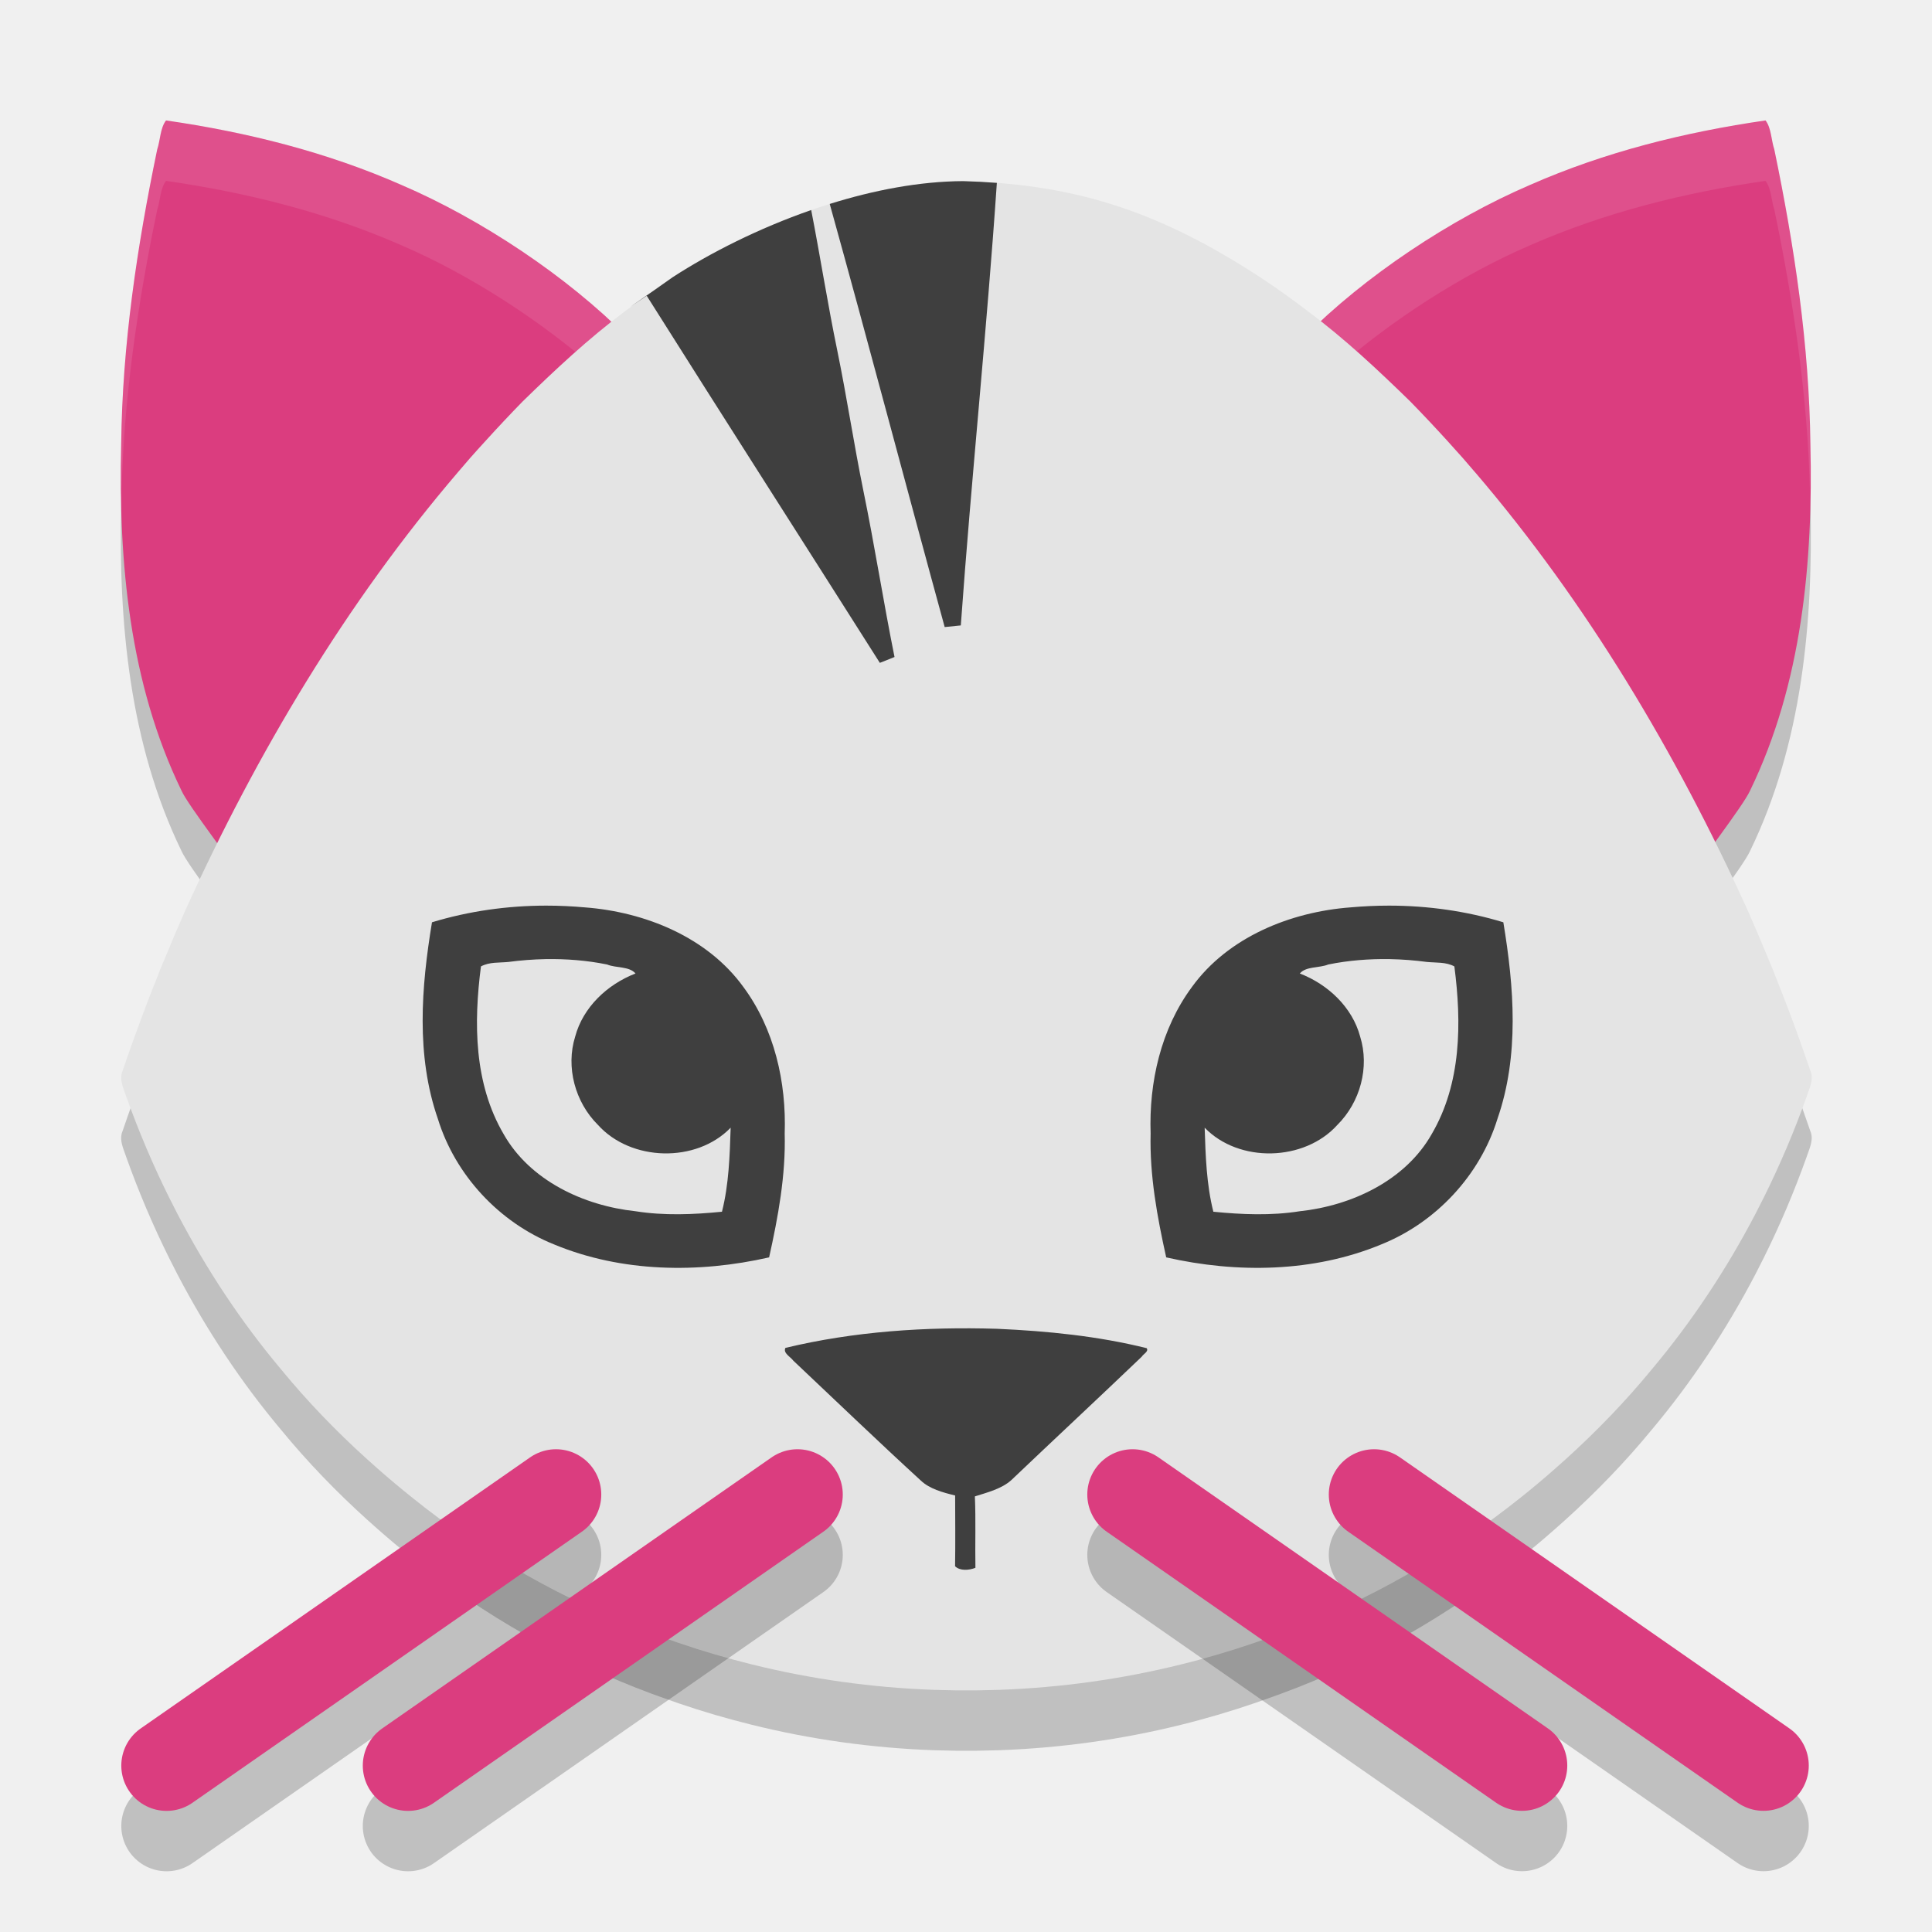
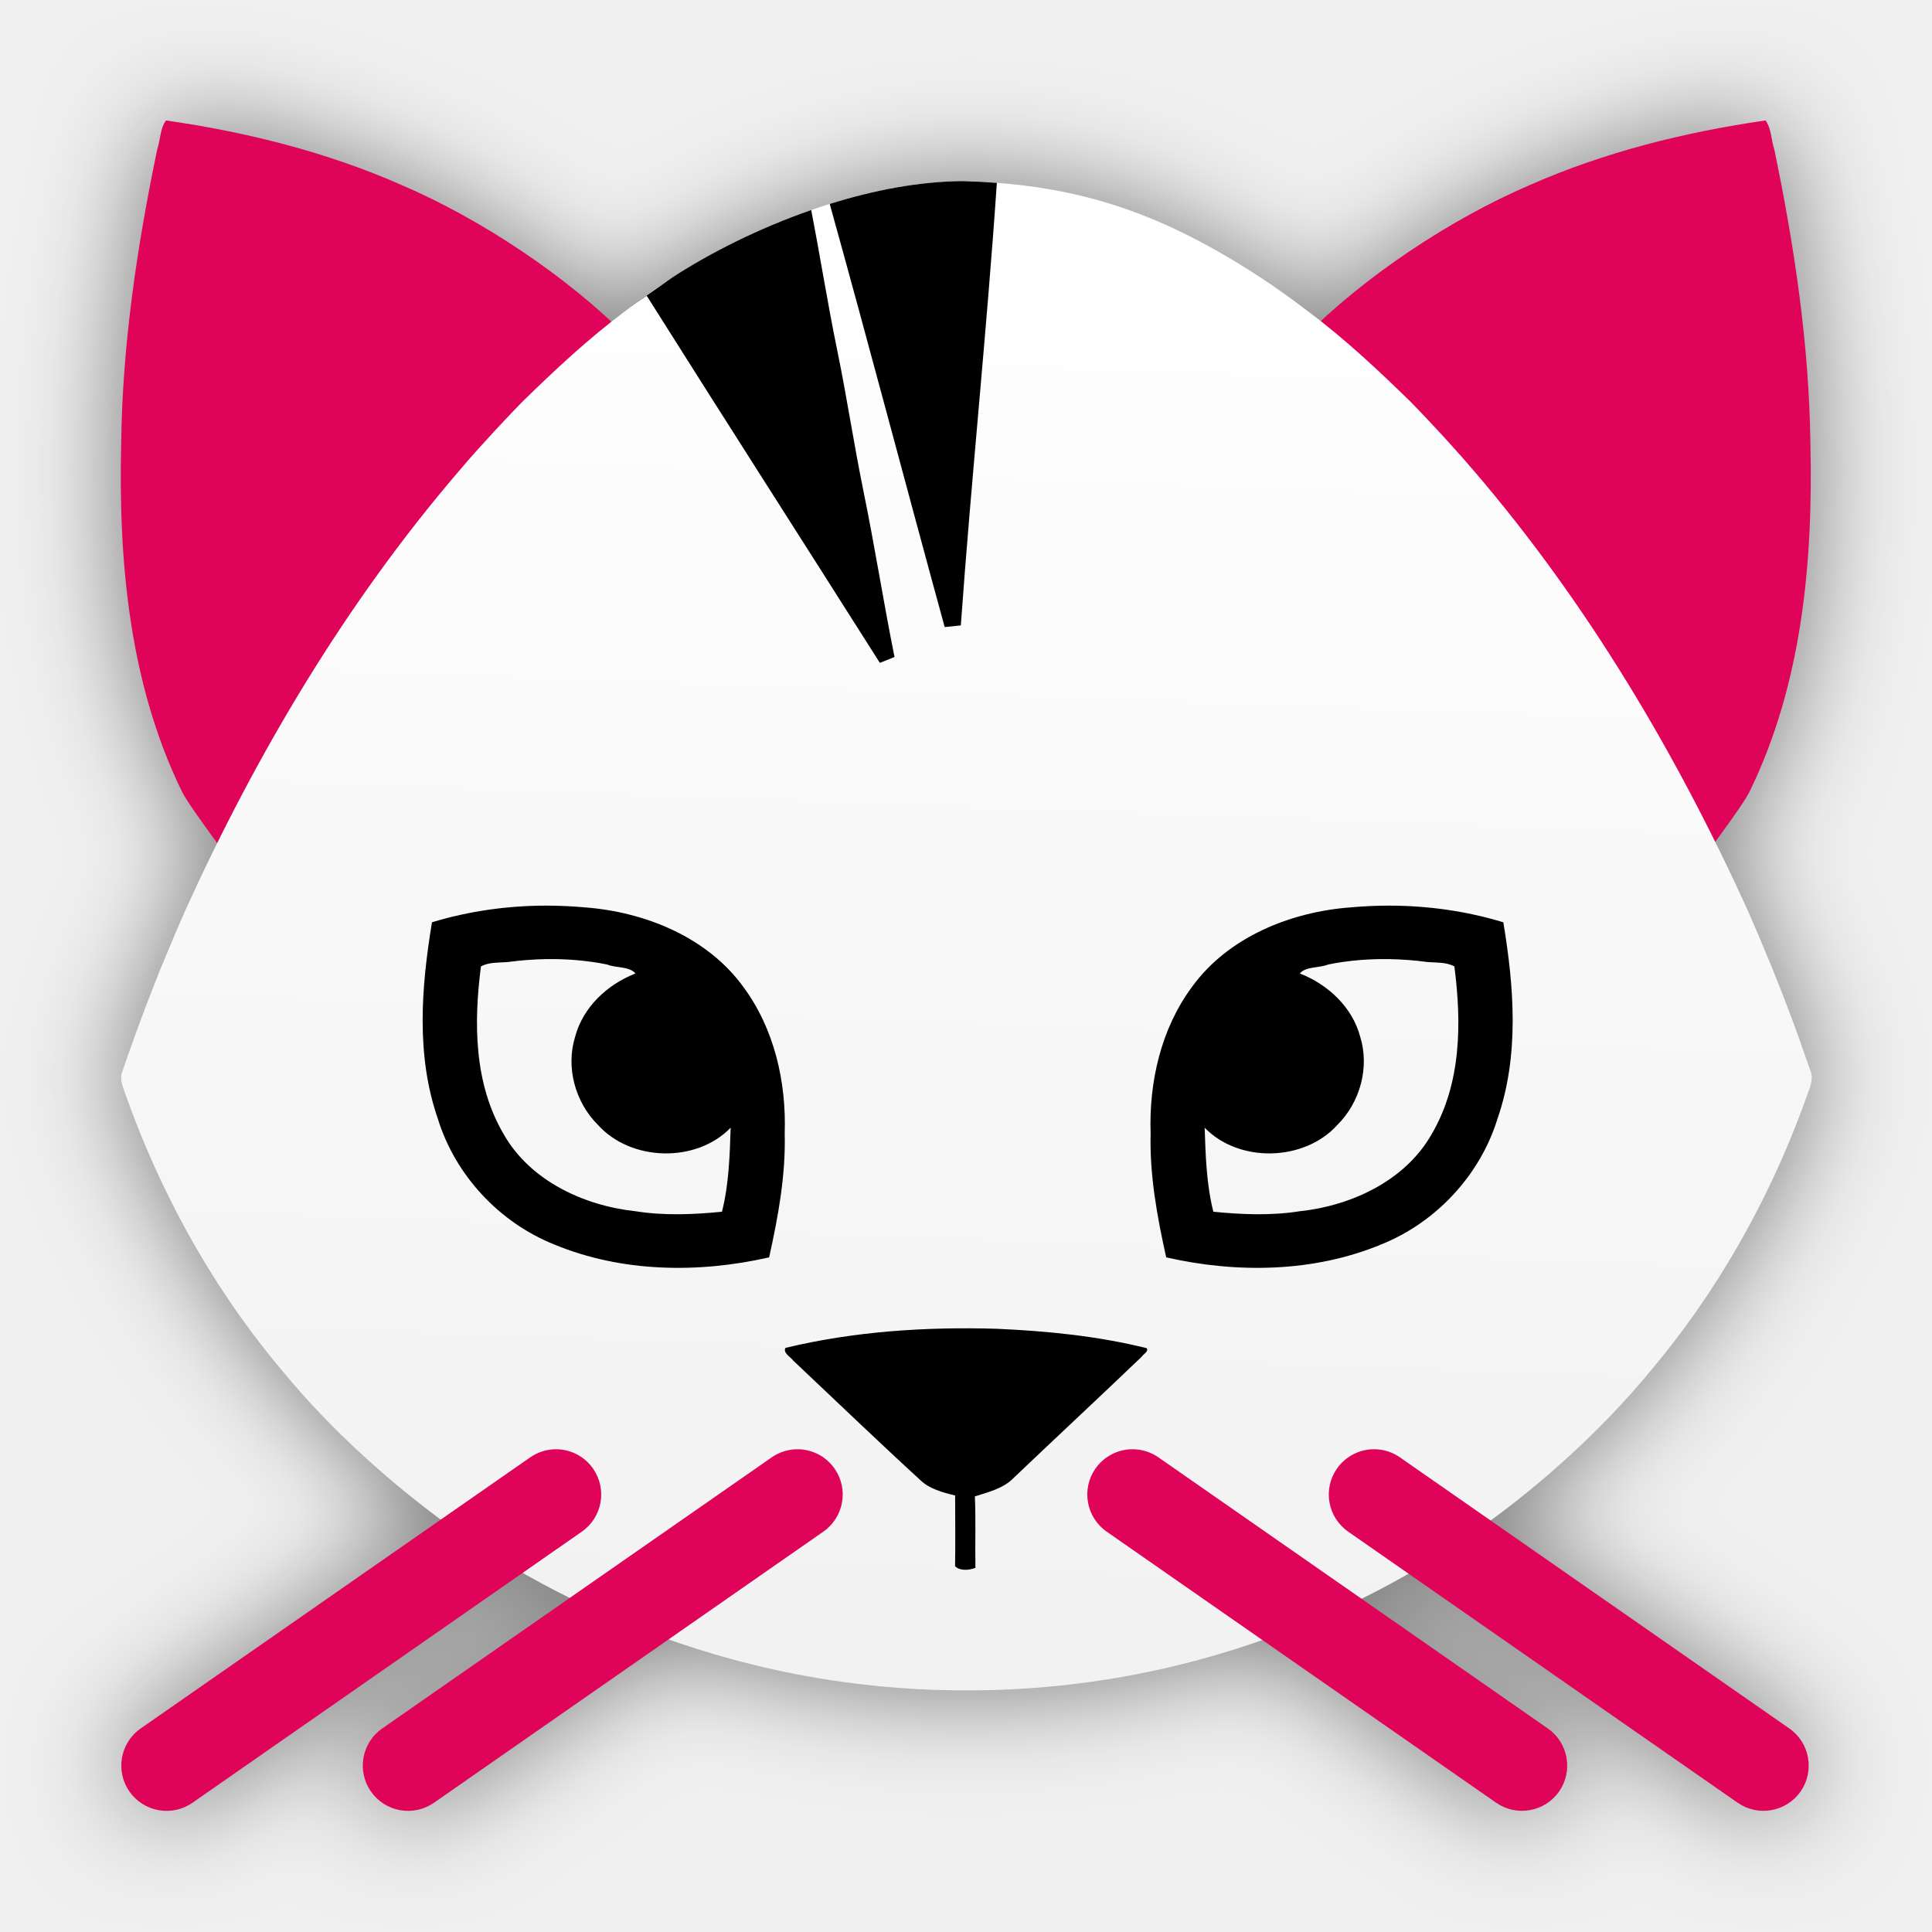
- <svg xmlns="http://www.w3.org/2000/svg" width="32" height="32" version="1.1">
-   <path style="opacity:0.2" d="m 29.388,3.475 c -0.052,-0.155 -0.048,-0.351 -0.145,-0.48 -1.339,0.193 -2.664,0.523 -3.903,1.069 -1.313,0.564 -2.739,1.51 -3.742,2.523 1.635,1.702 2.901,3.778 4.383,5.392 0.691,1 1.386,2.552 1.976,3.613 0.131,-0.237 0.921,-1.249 1.03,-1.498 0.863,-1.778 1.046,-3.791 1,-5.738 C 29.966,6.714 29.722,5.082 29.388,3.475 Z" />
-   <path style="opacity:0.2" d="M 2.604,3.475 C 2.656,3.32 2.652,3.124 2.75,2.995 4.089,3.188 5.414,3.519 6.653,4.065 7.966,4.628 9.392,5.575 10.395,6.588 8.761,8.29 7.495,10.366 6.012,11.98 5.322,12.98 4.626,14.532 4.036,15.593 3.905,15.356 3.115,14.343 3.006,14.095 2.143,12.317 1.961,10.304 2.007,8.356 2.026,6.714 2.27,5.082 2.604,3.475 Z" />
-   <path style="opacity:0.2" d="M 11.141,5.593 C 10.871,5.771 10.608,5.96 10.351,6.156 9.747,6.607 9.194,7.125 8.655,7.651 8.451,7.86 8.25,8.074 8.054,8.29 7.964,8.388 7.874,8.487 7.786,8.587 7.719,8.665 7.652,8.743 7.585,8.821 c -4.27e-4,4.909e-4 -8.4e-4,9.721e-4 -0.001,0.001 -0.001,0.002 -0.003,0.003 -0.004,0.005 -1.853,2.167 -3.324,4.645 -4.502,7.229 -0.123,0.278 -0.241,0.557 -0.357,0.838 -0.025,0.061 -0.051,0.121 -0.076,0.182 -0.009,0.024 -0.018,0.047 -0.027,0.071 -0.131,0.326 -0.256,0.653 -0.375,0.983 -0.014,0.039 -0.028,0.078 -0.042,0.116 -0.058,0.161 -0.114,0.321 -0.169,0.483 -0.021,0.046 -0.027,0.093 -0.025,0.14 -1.701e-4,6.6e-4 -3.308e-4,0.001 -5.008e-4,0.002 3.162e-4,9.73e-4 6.852e-4,0.002 10e-4,0.003 0.007,0.1 0.054,0.2 0.085,0.295 0.203,0.568 0.439,1.125 0.708,1.666 6.688e-4,0.001 0.001,0.003 0.002,0.004 0.043,0.086 0.087,0.172 0.131,0.258 0.004,0.007 0.007,0.014 0.011,0.021 0.477,0.911 1.047,1.774 1.71,2.563 0.436,0.532 0.915,1.027 1.425,1.488 0.046,0.042 0.092,0.082 0.138,0.123 0.016,0.014 0.031,0.028 0.046,0.041 0.184,0.162 0.372,0.32 0.564,0.473 1.177,0.95 2.557,1.726 3.971,2.249 0.048,0.018 0.096,0.035 0.144,0.052 0.396,0.145 0.798,0.273 1.205,0.382 0.1,0.027 0.2,0.053 0.301,0.078 0.985,0.245 1.996,0.385 3.011,0.422 0.004,1.7e-4 0.008,4.28e-4 0.012,5.8e-4 0.089,0.003 0.177,0.005 0.266,0.006 0.03,5.54e-4 0.06,0.002 0.09,0.002 0.06,6.89e-4 0.12,4.44e-4 0.18,4.23e-4 0.06,2.8e-5 0.12,2.96e-4 0.18,-4.23e-4 0.03,-3.82e-4 0.06,-0.001 0.09,-0.002 0.089,-0.002 0.177,-0.004 0.265,-0.006 0.004,-1.69e-4 0.009,-4.23e-4 0.013,-5.8e-4 1.015,-0.037 2.025,-0.177 3.01,-0.422 0.099,-0.024 0.198,-0.05 0.297,-0.077 0.001,-3.81e-4 0.003,-6.95e-4 0.004,-0.001 0.407,-0.11 0.81,-0.238 1.206,-0.383 0.047,-0.017 0.094,-0.034 0.141,-0.051 6.8e-4,-2.55e-4 0.001,-5.76e-4 0.002,-8.33e-4 1.43,-0.524 2.797,-1.311 3.972,-2.251 0.192,-0.153 0.38,-0.311 0.564,-0.473 0.061,-0.054 0.122,-0.108 0.183,-0.163 0.51,-0.462 0.989,-0.957 1.425,-1.488 0.662,-0.789 1.232,-1.651 1.709,-2.561 0.005,-0.009 0.009,-0.018 0.014,-0.027 0.044,-0.084 0.087,-0.169 0.129,-0.254 6.96e-4,-0.001 0.001,-0.003 0.002,-0.004 0.269,-0.541 0.505,-1.098 0.708,-1.666 0.031,-0.095 0.078,-0.195 0.085,-0.295 3.01e-4,-9.73e-4 6.85e-4,-0.002 9.81e-4,-0.003 -1.71e-4,-6.6e-4 -3.42e-4,-0.001 -5e-4,-0.002 0.003,-0.046 -0.004,-0.093 -0.025,-0.14 -0.055,-0.161 -0.111,-0.321 -0.168,-0.481 -0.014,-0.04 -0.029,-0.08 -0.043,-0.12 -0.12,-0.33 -0.245,-0.658 -0.376,-0.983 -0.009,-0.023 -0.017,-0.046 -0.026,-0.068 -0.025,-0.059 -0.049,-0.119 -0.074,-0.178 -0.116,-0.282 -0.235,-0.563 -0.359,-0.843 -1.177,-2.584 -2.648,-5.062 -4.502,-7.229 -9.11e-4,-0.001 -0.002,-0.002 -0.003,-0.003 -6.11e-4,-6.944e-4 -0.001,-0.001 -0.002,-0.002 -2.56e-4,-2.959e-4 -4.95e-4,-6.091e-4 -7.69e-4,-9.028e-4 C 24.363,8.743 24.297,8.665 24.229,8.587 24.145,8.492 24.06,8.397 23.974,8.303 23.773,8.082 23.569,7.865 23.36,7.651 22.822,7.126 22.269,6.607 21.665,6.157 21.408,5.96 21.145,5.771 20.874,5.593 19.216,4.512 17.831,4.05 15.951,4 14.243,4.01 12.345,4.811 11.141,5.593 Z" />
-   <path style="fill:#db3d7f" d="m 29.388,2.475 c -0.052,-0.155 -0.048,-0.351 -0.145,-0.48 -1.339,0.193 -2.664,0.523 -3.903,1.069 -1.313,0.564 -2.739,1.51 -3.742,2.523 1.635,1.702 2.901,3.778 4.383,5.392 0.691,1 1.386,2.552 1.976,3.613 0.131,-0.237 0.921,-1.249 1.03,-1.498 C 29.849,11.317 30.031,9.304 29.986,7.356 29.966,5.714 29.722,4.082 29.388,2.475 Z" />
-   <path style="opacity:0.1;fill:#ffffff" d="M 29.242 1.996 C 27.903 2.189 26.579 2.519 25.34 3.064 C 24.027 3.628 22.601 4.575 21.598 5.588 C 21.769 5.766 21.922 5.961 22.086 6.146 C 23.037 5.307 24.222 4.545 25.34 4.064 C 26.579 3.519 27.903 3.189 29.242 2.996 C 29.34 3.125 29.337 3.319 29.389 3.475 C 29.71 5.019 29.943 6.587 29.979 8.164 C 29.982 7.895 29.993 7.625 29.986 7.357 C 29.967 5.715 29.723 4.082 29.389 2.475 C 29.337 2.319 29.34 2.125 29.242 1.996 z" />
-   <path style="fill:#db3d7f" d="M 2.604,2.475 C 2.656,2.32 2.652,2.124 2.75,1.995 4.089,2.188 5.414,2.519 6.653,3.065 7.966,3.629 9.392,4.575 10.395,5.588 8.761,7.29 7.495,9.366 6.012,10.98 5.322,11.98 4.626,13.532 4.036,14.593 3.905,14.356 3.115,13.343 3.006,13.095 2.143,11.317 1.961,9.304 2.007,7.356 2.026,5.714 2.27,4.082 2.604,2.475 Z" />
-   <path style="opacity:0.1;fill:#ffffff" d="M 2.75 1.996 C 2.652 2.125 2.656 2.319 2.604 2.475 C 2.27 4.082 2.026 5.715 2.006 7.357 C 2 7.625 2.01 7.895 2.014 8.164 C 2.049 6.587 2.283 5.019 2.604 3.475 C 2.656 3.319 2.652 3.125 2.75 2.996 C 4.089 3.189 5.413 3.519 6.652 4.064 C 7.77 4.545 8.955 5.307 9.906 6.146 C 10.07 5.961 10.223 5.766 10.395 5.588 C 9.391 4.575 7.965 3.628 6.652 3.064 C 5.413 2.519 4.089 2.189 2.75 1.996 z" />
-   <path style="fill:#e4e4e4" d="M 11.141,4.593 C 10.871,4.771 10.608,4.96 10.351,5.156 9.747,5.607 9.194,6.125 8.655,6.651 8.451,6.86 8.25,7.074 8.054,7.29 7.964,7.388 7.874,7.487 7.786,7.587 7.719,7.665 7.652,7.743 7.585,7.821 c -4.27e-4,4.909e-4 -8.4e-4,9.721e-4 -0.001,0.001 -0.001,0.002 -0.003,0.003 -0.004,0.005 C 5.727,9.994 4.256,12.472 3.079,15.056 2.956,15.334 2.837,15.613 2.722,15.894 c -0.025,0.061 -0.051,0.121 -0.076,0.182 -0.009,0.024 -0.018,0.047 -0.027,0.071 -0.131,0.326 -0.256,0.653 -0.375,0.983 -0.014,0.039 -0.028,0.078 -0.042,0.116 -0.058,0.161 -0.114,0.321 -0.169,0.483 -0.021,0.046 -0.027,0.093 -0.025,0.14 -1.701e-4,6.6e-4 -3.308e-4,0.001 -5.008e-4,0.002 3.162e-4,9.73e-4 6.852e-4,0.002 10e-4,0.003 0.007,0.1 0.054,0.2 0.085,0.295 0.203,0.568 0.439,1.125 0.708,1.666 6.688e-4,0.001 0.001,0.003 0.002,0.004 0.043,0.086 0.087,0.172 0.131,0.258 0.004,0.007 0.007,0.014 0.011,0.021 0.477,0.911 1.047,1.774 1.71,2.563 0.436,0.532 0.915,1.027 1.425,1.488 0.046,0.042 0.092,0.082 0.138,0.123 0.016,0.014 0.031,0.028 0.046,0.041 0.184,0.162 0.372,0.32 0.564,0.473 1.177,0.95 2.557,1.726 3.971,2.249 0.048,0.018 0.096,0.035 0.144,0.052 0.396,0.145 0.798,0.273 1.205,0.382 0.1,0.027 0.2,0.053 0.301,0.078 0.985,0.245 1.996,0.385 3.011,0.422 0.004,1.7e-4 0.008,4.28e-4 0.012,5.8e-4 0.089,0.003 0.177,0.005 0.266,0.006 0.03,5.54e-4 0.06,0.002 0.09,0.002 0.06,6.89e-4 0.12,4.44e-4 0.18,4.23e-4 0.06,2.8e-5 0.12,2.96e-4 0.18,-4.23e-4 0.03,-3.82e-4 0.06,-0.001 0.09,-0.002 0.089,-0.002 0.177,-0.004 0.265,-0.006 0.004,-1.69e-4 0.009,-4.23e-4 0.013,-5.8e-4 1.015,-0.037 2.025,-0.177 3.01,-0.422 0.099,-0.024 0.198,-0.05 0.297,-0.077 0.001,-3.81e-4 0.003,-6.95e-4 0.004,-0.001 0.407,-0.11 0.81,-0.238 1.206,-0.383 0.047,-0.017 0.094,-0.034 0.141,-0.051 6.8e-4,-2.55e-4 0.001,-5.76e-4 0.002,-8.33e-4 1.43,-0.524 2.797,-1.311 3.972,-2.251 0.192,-0.153 0.38,-0.311 0.564,-0.473 0.061,-0.054 0.122,-0.108 0.183,-0.163 0.51,-0.462 0.989,-0.957 1.425,-1.488 0.662,-0.789 1.232,-1.651 1.709,-2.561 0.005,-0.009 0.009,-0.018 0.014,-0.027 0.044,-0.084 0.087,-0.169 0.129,-0.254 6.96e-4,-0.001 0.001,-0.003 0.002,-0.004 0.269,-0.541 0.505,-1.098 0.708,-1.666 0.031,-0.095 0.078,-0.195 0.085,-0.295 3.01e-4,-9.73e-4 6.85e-4,-0.002 9.81e-4,-0.003 -1.71e-4,-6.6e-4 -3.42e-4,-0.001 -5e-4,-0.002 0.003,-0.046 -0.004,-0.093 -0.025,-0.14 -0.055,-0.161 -0.111,-0.321 -0.168,-0.481 -0.014,-0.04 -0.029,-0.08 -0.043,-0.12 -0.12,-0.33 -0.245,-0.658 -0.376,-0.983 -0.009,-0.023 -0.017,-0.046 -0.026,-0.068 -0.025,-0.059 -0.049,-0.119 -0.074,-0.178 -0.116,-0.282 -0.235,-0.563 -0.359,-0.843 -1.177,-2.584 -2.648,-5.062 -4.502,-7.229 -9.11e-4,-0.001 -0.002,-0.002 -0.003,-0.003 -6.11e-4,-6.944e-4 -0.001,-0.001 -0.002,-0.002 -2.56e-4,-2.959e-4 -4.95e-4,-6.091e-4 -7.69e-4,-9.028e-4 C 24.363,7.743 24.297,7.665 24.229,7.587 24.145,7.492 24.06,7.397 23.974,7.303 23.773,7.082 23.569,6.865 23.36,6.651 22.822,6.126 22.269,5.607 21.665,5.157 21.408,4.96 21.145,4.771 20.874,4.593 19.216,3.512 17.831,3.05 15.951,3 14.243,3.01 12.345,3.811 11.141,4.593 Z" />
-   <path style="fill:#3f3f3f" d="m 9.047,15 c -0.64,4.69e-4 -1.281,0.09 -1.892,0.276 -0.178,1.076 -0.267,2.207 0.098,3.257 0.286,0.927 1.012,1.714 1.928,2.08 1.117,0.463 2.389,0.479 3.558,0.213 0.15,-0.674 0.276,-1.359 0.258,-2.051 0.029,-0.85 -0.17,-1.734 -0.686,-2.43 -0.595,-0.821 -1.625,-1.241 -2.625,-1.316 -0.212,-0.019 -0.426,-0.029 -0.639,-0.029 z m -0.013,0.886 c 0.343,-0.006 0.687,0.021 1.021,0.089 0.147,0.061 0.368,0.027 0.471,0.149 -0.468,0.181 -0.869,0.559 -0.999,1.044 -0.159,0.507 -0.002,1.088 0.377,1.464 0.546,0.607 1.629,0.635 2.198,0.046 -0.015,0.466 -0.03,0.942 -0.144,1.392 -0.473,0.047 -0.96,0.067 -1.431,-0.008 -0.862,-0.092 -1.751,-0.51 -2.185,-1.277 -0.493,-0.841 -0.497,-1.845 -0.376,-2.778 0.139,-0.076 0.302,-0.059 0.454,-0.074 0.203,-0.027 0.409,-0.043 0.615,-0.047 z" />
-   <path style="fill:#3f3f3f" d="m 13.009,22.325 c -0.043,0.087 0.083,0.146 0.132,0.213 0.702,0.662 1.396,1.33 2.11,1.984 0.145,0.138 0.36,0.197 0.569,0.248 0.001,0.39 0.005,0.781 -0.001,1.172 0.081,0.08 0.231,0.068 0.337,0.026 -0.007,-0.394 0.008,-0.789 -0.009,-1.183 0.215,-0.068 0.446,-0.127 0.605,-0.271 0.716,-0.682 1.444,-1.359 2.159,-2.043 0.026,-0.045 0.119,-0.085 0.082,-0.141 -0.804,-0.2 -1.642,-0.284 -2.478,-0.321 -1.181,-0.036 -2.371,0.043 -3.504,0.316 z" />
-   <path style="fill:#3f3f3f" d="m 15.951,3 c -0.724,0.004 -1.483,0.151 -2.208,0.378 0.649,2.332 1.264,4.674 1.904,7.008 0.089,-0.01 0.178,-0.018 0.267,-0.027 0.175,-2.444 0.431,-4.885 0.597,-7.33 -0.182,-0.014 -0.368,-0.024 -0.56,-0.029 z m -2.515,0.479 c -0.869,0.302 -1.674,0.71 -2.295,1.113 -0.361,0.26 -1.083,0.748 -0.429,0.307 1.28,2.031 2.576,4.052 3.861,6.08 0.081,-0.032 0.162,-0.064 0.243,-0.097 C 14.631,9.963 14.487,9.036 14.298,8.117 14.142,7.35 14.026,6.577 13.869,5.811 13.709,5.036 13.587,4.255 13.436,3.479 Z" />
-   <path style="opacity:0.2;fill:none;stroke:#000000;stroke-width:1.5;stroke-linecap:round;stroke-linejoin:round" d="M 9.209,25.754 2.759,30.244" />
-   <path style="fill:none;stroke:#db3d7f;stroke-width:1.5;stroke-linecap:round;stroke-linejoin:round" d="M 9.209,24.754 2.759,29.244" />
-   <path style="fill:#3f3f3f" d="m 23.008,15 c 0.64,4.69e-4 1.281,0.09 1.892,0.276 0.178,1.076 0.267,2.207 -0.098,3.257 -0.286,0.927 -1.012,1.714 -1.928,2.08 -1.117,0.463 -2.389,0.479 -3.558,0.213 -0.15,-0.674 -0.276,-1.359 -0.258,-2.051 -0.029,-0.85 0.17,-1.734 0.686,-2.43 0.595,-0.821 1.625,-1.241 2.625,-1.316 0.212,-0.019 0.426,-0.029 0.639,-0.029 z m 0.013,0.886 c -0.343,-0.006 -0.687,0.021 -1.021,0.089 -0.147,0.061 -0.368,0.027 -0.471,0.149 0.468,0.181 0.869,0.559 0.999,1.044 0.159,0.507 0.002,1.088 -0.377,1.464 -0.546,0.607 -1.629,0.635 -2.198,0.046 0.015,0.466 0.03,0.942 0.144,1.392 0.473,0.047 0.96,0.067 1.431,-0.008 0.862,-0.092 1.751,-0.51 2.185,-1.277 0.493,-0.841 0.497,-1.845 0.376,-2.778 -0.139,-0.076 -0.302,-0.059 -0.454,-0.074 -0.203,-0.027 -0.409,-0.043 -0.615,-0.047 z" />
-   <path style="opacity:0.2;fill:none;stroke:#000000;stroke-width:1.5;stroke-linecap:round;stroke-linejoin:round" d="M 13.209,25.754 6.759,30.244" />
-   <path style="fill:none;stroke:#db3d7f;stroke-width:1.5;stroke-linecap:round;stroke-linejoin:round" d="M 13.209,24.754 6.759,29.244" />
-   <path style="opacity:0.2;fill:none;stroke:#000000;stroke-width:1.5;stroke-linecap:round;stroke-linejoin:round" d="m 22.759,25.754 6.45,4.489" />
-   <path style="fill:none;stroke:#db3d7f;stroke-width:1.5;stroke-linecap:round;stroke-linejoin:round" d="m 22.759,24.754 6.45,4.489" />
-   <path style="opacity:0.2;fill:none;stroke:#000000;stroke-width:1.5;stroke-linecap:round;stroke-linejoin:round" d="m 18.759,25.754 6.45,4.489" />
-   <path style="fill:none;stroke:#db3d7f;stroke-width:1.5;stroke-linecap:round;stroke-linejoin:round" d="m 18.759,24.754 6.45,4.489" />
+ <svg xmlns="http://www.w3.org/2000/svg" xmlns:xlink="http://www.w3.org/1999/xlink" width="32" height="32" version="1.1" id="svg42">
+   <defs id="defs46">
+     <linearGradient id="linearGradient960">
+       <stop style="stop-color:#f2f2f2;stop-opacity:1" offset="0" id="stop956" />
+       <stop style="stop-color:#ffffff;stop-opacity:1" offset="1" id="stop958" />
+     </linearGradient>
+     <filter style="color-interpolation-filters:sRGB" id="filter936" x="-0.075" width="1.15" y="-0.075" height="1.15">
+       <feGaussianBlur stdDeviation="0.875" id="feGaussianBlur938" />
+     </filter>
+     <linearGradient xlink:href="#linearGradient960" id="linearGradient962" x1="16.3" y1="26.901" x2="17.157" y2="3.405" gradientUnits="userSpaceOnUse" />
+   </defs>
+   <path id="path8-3" style="fill:#000000;fill-opacity:1;filter:url(#filter936);opacity:0.5" d="m 2.746,2 c -0.098,0.128 -0.094,0.325 -0.146,0.48 -0.334,1.607 -0.578,3.238 -0.598,4.881 -0.046,1.947 0.137,3.96 1,5.738 0.064,0.146 0.337,0.523 0.6,0.885 -0.177,0.358 -0.362,0.713 -0.527,1.076 -0.123,0.278 -0.24,0.557 -0.355,0.838 -0.025,0.061 -0.051,0.123 -0.076,0.184 -0.009,0.024 -0.019,0.047 -0.027,0.07 -0.131,0.326 -0.255,0.653 -0.375,0.982 -0.014,0.039 -0.027,0.078 -0.041,0.117 -0.058,0.161 -0.115,0.321 -0.17,0.482 -0.021,0.046 -0.028,0.094 -0.025,0.141 0,0 0,0.002 0,0.002 0,0 0.002,0.002 0.002,0.002 0.007,0.1 0.053,0.2 0.084,0.295 0.203,0.568 0.438,1.125 0.707,1.666 6.7e-4,0.001 9.5e-4,0.003 0.002,0.004 0.043,0.086 0.088,0.172 0.133,0.258 0.004,0.007 0.006,0.014 0.01,0.021 0.477,0.911 1.048,1.773 1.711,2.562 0.436,0.532 0.914,1.029 1.424,1.49 0.046,0.042 0.093,0.082 0.139,0.123 0.015,0.014 0.031,0.027 0.047,0.041 0.184,0.162 0.372,0.32 0.564,0.473 0.154,0.124 0.32,0.237 0.48,0.355 l -4.98,3.465 a 0.75,0.75 0 0 0 -0.188,1.045 0.75,0.75 0 0 0 1.045,0.188 l 5.473,-3.811 c 0.257,0.147 0.519,0.281 0.783,0.412 l -3.113,2.166 a 0.75,0.75 0 0 0 -0.188,1.045 0.75,0.75 0 0 0 1.045,0.188 l 3.891,-2.709 c 0.353,0.125 0.709,0.242 1.07,0.34 0.1,0.027 0.2,0.053 0.301,0.078 0.985,0.245 1.995,0.385 3.01,0.422 0.004,1.7e-4 0.009,-1.52e-4 0.014,0 0.088,0.003 0.177,0.004 0.266,0.006 0.03,5.54e-4 0.06,0.002 0.09,0.002 0.06,6.89e-4 0.12,0.002 0.18,0.002 0.06,2.8e-5 0.12,-0.001 0.18,-0.002 0.03,-3.82e-4 0.06,-0.002 0.09,-0.002 0.088,-0.002 0.177,-0.003 0.266,-0.006 0.004,-1.69e-4 0.009,1.57e-4 0.014,0 1.015,-0.037 2.025,-0.177 3.01,-0.422 0.099,-0.024 0.198,-0.052 0.297,-0.078 10e-4,-3.81e-4 0.003,4.05e-4 0.004,0 0.351,-0.094 0.695,-0.209 1.037,-0.33 l 3.877,2.699 a 0.75,0.75 0 0 0 1.043,-0.188 0.75,0.75 0 0 0 -0.188,-1.045 l -3.092,-2.152 c 0.265,-0.131 0.529,-0.263 0.785,-0.41 l 5.451,3.795 a 0.75,0.75 0 0 0 1.043,-0.188 0.75,0.75 0 0 0 -0.188,-1.045 l -4.957,-3.449 c 0.17,-0.124 0.345,-0.243 0.508,-0.373 0.192,-0.153 0.38,-0.31 0.564,-0.473 0.061,-0.054 0.123,-0.109 0.184,-0.164 0.51,-0.462 0.988,-0.956 1.424,-1.488 0.662,-0.789 1.233,-1.65 1.709,-2.561 0.005,-0.009 0.009,-0.016 0.014,-0.025 0.044,-0.084 0.087,-0.171 0.129,-0.256 6.96e-4,-0.001 0.003,-0.002 0.004,-0.004 0.269,-0.541 0.504,-1.098 0.707,-1.666 0.031,-0.095 0.077,-0.195 0.084,-0.295 0,0 0.002,-0.002 0.002,-0.002 0,0 0,-0.002 0,-0.002 0.003,-0.046 -0.004,-0.094 -0.025,-0.141 -0.055,-0.161 -0.111,-0.321 -0.168,-0.48 -0.014,-0.04 -0.028,-0.081 -0.043,-0.121 -0.12,-0.33 -0.246,-0.657 -0.377,-0.982 -0.009,-0.023 -0.017,-0.046 -0.025,-0.068 -0.025,-0.059 -0.049,-0.119 -0.074,-0.178 -0.116,-0.282 -0.234,-0.564 -0.357,-0.844 -0.168,-0.37 -0.356,-0.731 -0.537,-1.096 0.258,-0.355 0.523,-0.722 0.586,-0.865 0.863,-1.778 1.046,-3.791 1,-5.738 -0.02,-1.643 -0.264,-3.274 -0.598,-4.881 -0.052,-0.155 -0.049,-0.352 -0.146,-0.48 -1.339,0.193 -2.663,0.524 -3.902,1.07 -1.2,0.516 -2.481,1.354 -3.461,2.268 -0.073,-0.057 -0.141,-0.121 -0.215,-0.176 -0.257,-0.197 -0.518,-0.386 -0.789,-0.564 -1.658,-1.08 -3.043,-1.541 -4.924,-1.592 -1.708,0.01 -3.607,0.81 -4.811,1.592 -0.27,0.178 -0.533,0.368 -0.789,0.564 -0.079,0.059 -0.15,0.127 -0.227,0.188 -0.981,-0.918 -2.267,-1.762 -3.473,-2.279 -1.239,-0.546 -2.564,-0.877 -3.902,-1.07 z" />
+   <path style="fill:#df0459;fill-opacity:1" d="m 29.388,2.475 c -0.052,-0.155 -0.048,-0.351 -0.145,-0.48 -1.339,0.193 -2.664,0.523 -3.903,1.069 -1.313,0.564 -2.739,1.51 -3.742,2.523 1.635,1.702 2.901,3.778 4.383,5.392 0.691,1 1.386,2.552 1.976,3.613 0.131,-0.237 0.921,-1.249 1.03,-1.498 C 29.849,11.317 30.031,9.304 29.986,7.356 29.966,5.714 29.722,4.082 29.388,2.475 Z" id="path8" />
+   <path style="fill:#df0459;fill-opacity:1" d="M 2.604,2.475 C 2.656,2.32 2.652,2.124 2.75,1.995 4.089,2.188 5.414,2.519 6.653,3.065 7.966,3.629 9.392,4.575 10.395,5.588 8.761,7.29 7.495,9.366 6.012,10.98 5.322,11.98 4.626,13.532 4.036,14.593 3.905,14.356 3.115,13.343 3.006,13.095 2.143,11.317 1.961,9.304 2.007,7.356 2.026,5.714 2.27,4.082 2.604,2.475 Z" id="path12" />
+   <path style="fill:url(#linearGradient962);fill-opacity:1" d="M 11.141,4.593 C 10.871,4.771 10.608,4.96 10.351,5.156 9.747,5.607 9.194,6.125 8.655,6.651 8.451,6.86 8.25,7.074 8.054,7.29 7.964,7.388 7.874,7.487 7.786,7.587 7.719,7.665 7.652,7.743 7.585,7.821 c -4.27e-4,4.909e-4 -8.4e-4,9.721e-4 -0.001,0.001 -0.001,0.002 -0.003,0.003 -0.004,0.005 C 5.727,9.994 4.256,12.472 3.079,15.056 2.956,15.334 2.837,15.613 2.722,15.894 c -0.025,0.061 -0.051,0.121 -0.076,0.182 -0.009,0.024 -0.018,0.047 -0.027,0.071 -0.131,0.326 -0.256,0.653 -0.375,0.983 -0.014,0.039 -0.028,0.078 -0.042,0.116 -0.058,0.161 -0.114,0.321 -0.169,0.483 -0.021,0.046 -0.027,0.093 -0.025,0.14 -1.701e-4,6.6e-4 -3.308e-4,0.001 -5.008e-4,0.002 3.162e-4,9.73e-4 6.852e-4,0.002 10e-4,0.003 0.007,0.1 0.054,0.2 0.085,0.295 0.203,0.568 0.439,1.125 0.708,1.666 6.688e-4,0.001 0.001,0.003 0.002,0.004 0.043,0.086 0.087,0.172 0.131,0.258 0.004,0.007 0.007,0.014 0.011,0.021 0.477,0.911 1.047,1.774 1.71,2.563 0.436,0.532 0.915,1.027 1.425,1.488 0.046,0.042 0.092,0.082 0.138,0.123 0.016,0.014 0.031,0.028 0.046,0.041 0.184,0.162 0.372,0.32 0.564,0.473 1.177,0.95 2.557,1.726 3.971,2.249 0.048,0.018 0.096,0.035 0.144,0.052 0.396,0.145 0.798,0.273 1.205,0.382 0.1,0.027 0.2,0.053 0.301,0.078 0.985,0.245 1.996,0.385 3.011,0.422 0.004,1.7e-4 0.008,4.28e-4 0.012,5.8e-4 0.089,0.003 0.177,0.005 0.266,0.006 0.03,5.54e-4 0.06,0.002 0.09,0.002 0.06,6.89e-4 0.12,4.44e-4 0.18,4.23e-4 0.06,2.8e-5 0.12,2.96e-4 0.18,-4.23e-4 0.03,-3.82e-4 0.06,-0.001 0.09,-0.002 0.089,-0.002 0.177,-0.004 0.265,-0.006 0.004,-1.69e-4 0.009,-4.23e-4 0.013,-5.8e-4 1.015,-0.037 2.025,-0.177 3.01,-0.422 0.099,-0.024 0.198,-0.05 0.297,-0.077 0.001,-3.81e-4 0.003,-6.95e-4 0.004,-0.001 0.407,-0.11 0.81,-0.238 1.206,-0.383 0.047,-0.017 0.094,-0.034 0.141,-0.051 6.8e-4,-2.55e-4 0.001,-5.76e-4 0.002,-8.33e-4 1.43,-0.524 2.797,-1.311 3.972,-2.251 0.192,-0.153 0.38,-0.311 0.564,-0.473 0.061,-0.054 0.122,-0.108 0.183,-0.163 0.51,-0.462 0.989,-0.957 1.425,-1.488 0.662,-0.789 1.232,-1.651 1.709,-2.561 0.005,-0.009 0.009,-0.018 0.014,-0.027 0.044,-0.084 0.087,-0.169 0.129,-0.254 6.96e-4,-0.001 0.001,-0.003 0.002,-0.004 0.269,-0.541 0.505,-1.098 0.708,-1.666 0.031,-0.095 0.078,-0.195 0.085,-0.295 3.01e-4,-9.73e-4 6.85e-4,-0.002 9.81e-4,-0.003 -1.71e-4,-6.6e-4 -3.42e-4,-0.001 -5e-4,-0.002 0.003,-0.046 -0.004,-0.093 -0.025,-0.14 -0.055,-0.161 -0.111,-0.321 -0.168,-0.481 -0.014,-0.04 -0.029,-0.08 -0.043,-0.12 -0.12,-0.33 -0.245,-0.658 -0.376,-0.983 -0.009,-0.023 -0.017,-0.046 -0.026,-0.068 -0.025,-0.059 -0.049,-0.119 -0.074,-0.178 -0.116,-0.282 -0.235,-0.563 -0.359,-0.843 -1.177,-2.584 -2.648,-5.062 -4.502,-7.229 -9.11e-4,-0.001 -0.002,-0.002 -0.003,-0.003 -6.11e-4,-6.944e-4 -0.001,-0.001 -0.002,-0.002 -2.56e-4,-2.959e-4 -4.95e-4,-6.091e-4 -7.69e-4,-9.028e-4 C 24.363,7.743 24.297,7.665 24.229,7.587 24.145,7.492 24.06,7.397 23.974,7.303 23.773,7.082 23.569,6.865 23.36,6.651 22.822,6.126 22.269,5.607 21.665,5.157 21.408,4.96 21.145,4.771 20.874,4.593 19.216,3.512 17.831,3.05 15.951,3 14.243,3.01 12.345,3.811 11.141,4.593 Z" id="path16" />
+   <path style="fill:#000000;fill-opacity:1" d="m 9.047,15 c -0.64,4.69e-4 -1.281,0.09 -1.892,0.276 -0.178,1.076 -0.267,2.207 0.098,3.257 0.286,0.927 1.012,1.714 1.928,2.08 1.117,0.463 2.389,0.479 3.558,0.213 0.15,-0.674 0.276,-1.359 0.258,-2.051 0.029,-0.85 -0.17,-1.734 -0.686,-2.43 -0.595,-0.821 -1.625,-1.241 -2.625,-1.316 -0.212,-0.019 -0.426,-0.029 -0.639,-0.029 z m -0.013,0.886 c 0.343,-0.006 0.687,0.021 1.021,0.089 0.147,0.061 0.368,0.027 0.471,0.149 -0.468,0.181 -0.869,0.559 -0.999,1.044 -0.159,0.507 -0.002,1.088 0.377,1.464 0.546,0.607 1.629,0.635 2.198,0.046 -0.015,0.466 -0.03,0.942 -0.144,1.392 -0.473,0.047 -0.96,0.067 -1.431,-0.008 -0.862,-0.092 -1.751,-0.51 -2.185,-1.277 -0.493,-0.841 -0.497,-1.845 -0.376,-2.778 0.139,-0.076 0.302,-0.059 0.454,-0.074 0.203,-0.027 0.409,-0.043 0.615,-0.047 z" id="path18" />
+   <path style="fill:#000000;fill-opacity:1" d="m 13.009,22.325 c -0.043,0.087 0.083,0.146 0.132,0.213 0.702,0.662 1.396,1.33 2.11,1.984 0.145,0.138 0.36,0.197 0.569,0.248 0.001,0.39 0.005,0.781 -0.001,1.172 0.081,0.08 0.231,0.068 0.337,0.026 -0.007,-0.394 0.008,-0.789 -0.009,-1.183 0.215,-0.068 0.446,-0.127 0.605,-0.271 0.716,-0.682 1.444,-1.359 2.159,-2.043 0.026,-0.045 0.119,-0.085 0.082,-0.141 -0.804,-0.2 -1.642,-0.284 -2.478,-0.321 -1.181,-0.036 -2.371,0.043 -3.504,0.316 z" id="path20" />
+   <path style="fill:#000000;fill-opacity:1" d="m 15.951,3 c -0.724,0.004 -1.483,0.151 -2.208,0.378 0.649,2.332 1.264,4.674 1.904,7.008 0.089,-0.01 0.178,-0.018 0.267,-0.027 0.175,-2.444 0.431,-4.885 0.597,-7.33 -0.182,-0.014 -0.368,-0.024 -0.56,-0.029 z m -2.515,0.479 c -0.869,0.302 -1.674,0.71 -2.295,1.113 -0.361,0.26 -1.083,0.748 -0.429,0.307 1.28,2.031 2.576,4.052 3.861,6.08 0.081,-0.032 0.162,-0.064 0.243,-0.097 C 14.631,9.963 14.487,9.036 14.298,8.117 14.142,7.35 14.026,6.577 13.869,5.811 13.709,5.036 13.587,4.255 13.436,3.479 Z" id="path22" />
+   <path style="color:#000000;font-style:normal;font-variant:normal;font-weight:normal;font-stretch:normal;font-size:medium;line-height:normal;font-family:sans-serif;font-variant-ligatures:normal;font-variant-position:normal;font-variant-caps:normal;font-variant-numeric:normal;font-variant-alternates:normal;font-variant-east-asian:normal;font-feature-settings:normal;font-variation-settings:normal;text-indent:0;text-align:start;text-decoration:none;text-decoration-line:none;text-decoration-style:solid;text-decoration-color:#000000;letter-spacing:normal;word-spacing:normal;text-transform:none;writing-mode:lr-tb;direction:ltr;text-orientation:mixed;dominant-baseline:auto;baseline-shift:baseline;text-anchor:start;white-space:normal;shape-padding:0;shape-margin:0;inline-size:0;clip-rule:nonzero;display:inline;overflow:visible;visibility:visible;isolation:auto;mix-blend-mode:normal;color-interpolation:sRGB;color-interpolation-filters:linearRGB;solid-color:#000000;solid-opacity:1;vector-effect:none;fill:#df0459;fill-opacity:1;fill-rule:nonzero;stroke:none;stroke-width:1.5;stroke-linecap:round;stroke-linejoin:round;stroke-miterlimit:4;stroke-dasharray:none;stroke-dashoffset:0;stroke-opacity:1;color-rendering:auto;image-rendering:auto;shape-rendering:auto;text-rendering:auto;enable-background:accumulate;stop-color:#000000;stop-opacity:1;opacity:1" d="M 9.203 24.004 A 0.75 0.75 0 0 0 8.781 24.139 L 2.33 28.629 A 0.75 0.75 0 0 0 2.143 29.672 A 0.75 0.75 0 0 0 3.188 29.859 L 9.637 25.369 A 0.75 0.75 0 0 0 9.824 24.326 A 0.75 0.75 0 0 0 9.203 24.004 z " id="path942" />
+   <path style="fill:#000000;fill-opacity:1" d="m 23.008,15 c 0.64,4.69e-4 1.281,0.09 1.892,0.276 0.178,1.076 0.267,2.207 -0.098,3.257 -0.286,0.927 -1.012,1.714 -1.928,2.08 -1.117,0.463 -2.389,0.479 -3.558,0.213 -0.15,-0.674 -0.276,-1.359 -0.258,-2.051 -0.029,-0.85 0.17,-1.734 0.686,-2.43 0.595,-0.821 1.625,-1.241 2.625,-1.316 0.212,-0.019 0.426,-0.029 0.639,-0.029 z m 0.013,0.886 c -0.343,-0.006 -0.687,0.021 -1.021,0.089 -0.147,0.061 -0.368,0.027 -0.471,0.149 0.468,0.181 0.869,0.559 0.999,1.044 0.159,0.507 0.002,1.088 -0.377,1.464 -0.546,0.607 -1.629,0.635 -2.198,0.046 0.015,0.466 0.03,0.942 0.144,1.392 0.473,0.047 0.96,0.067 1.431,-0.008 0.862,-0.092 1.751,-0.51 2.185,-1.277 0.493,-0.841 0.497,-1.845 0.376,-2.778 -0.139,-0.076 -0.302,-0.059 -0.454,-0.074 -0.203,-0.027 -0.409,-0.043 -0.615,-0.047 z" id="path28" />
+   <path style="color:#000000;font-style:normal;font-variant:normal;font-weight:normal;font-stretch:normal;font-size:medium;line-height:normal;font-family:sans-serif;font-variant-ligatures:normal;font-variant-position:normal;font-variant-caps:normal;font-variant-numeric:normal;font-variant-alternates:normal;font-variant-east-asian:normal;font-feature-settings:normal;font-variation-settings:normal;text-indent:0;text-align:start;text-decoration:none;text-decoration-line:none;text-decoration-style:solid;text-decoration-color:#000000;letter-spacing:normal;word-spacing:normal;text-transform:none;writing-mode:lr-tb;direction:ltr;text-orientation:mixed;dominant-baseline:auto;baseline-shift:baseline;text-anchor:start;white-space:normal;shape-padding:0;shape-margin:0;inline-size:0;clip-rule:nonzero;display:inline;overflow:visible;visibility:visible;isolation:auto;mix-blend-mode:normal;color-interpolation:sRGB;color-interpolation-filters:linearRGB;solid-color:#000000;solid-opacity:1;vector-effect:none;fill:#df0459;fill-opacity:1;fill-rule:nonzero;stroke:none;stroke-width:1.5;stroke-linecap:round;stroke-linejoin:round;stroke-miterlimit:4;stroke-dasharray:none;stroke-dashoffset:0;stroke-opacity:1;color-rendering:auto;image-rendering:auto;shape-rendering:auto;text-rendering:auto;enable-background:accumulate;stop-color:#000000;stop-opacity:1;opacity:1" d="M 13.203 24.004 A 0.75 0.75 0 0 0 12.781 24.139 L 6.33 28.629 A 0.75 0.75 0 0 0 6.143 29.672 A 0.75 0.75 0 0 0 7.188 29.859 L 13.637 25.369 A 0.75 0.75 0 0 0 13.824 24.326 A 0.75 0.75 0 0 0 13.203 24.004 z " id="path946" />
+   <path style="color:#000000;font-style:normal;font-variant:normal;font-weight:normal;font-stretch:normal;font-size:medium;line-height:normal;font-family:sans-serif;font-variant-ligatures:normal;font-variant-position:normal;font-variant-caps:normal;font-variant-numeric:normal;font-variant-alternates:normal;font-variant-east-asian:normal;font-feature-settings:normal;font-variation-settings:normal;text-indent:0;text-align:start;text-decoration:none;text-decoration-line:none;text-decoration-style:solid;text-decoration-color:#000000;letter-spacing:normal;word-spacing:normal;text-transform:none;writing-mode:lr-tb;direction:ltr;text-orientation:mixed;dominant-baseline:auto;baseline-shift:baseline;text-anchor:start;white-space:normal;shape-padding:0;shape-margin:0;inline-size:0;clip-rule:nonzero;display:inline;overflow:visible;visibility:visible;isolation:auto;mix-blend-mode:normal;color-interpolation:sRGB;color-interpolation-filters:linearRGB;solid-color:#000000;solid-opacity:1;vector-effect:none;fill:#df0459;fill-opacity:1;fill-rule:nonzero;stroke:none;stroke-width:1.5;stroke-linecap:round;stroke-linejoin:round;stroke-miterlimit:4;stroke-dasharray:none;stroke-dashoffset:0;stroke-opacity:1;color-rendering:auto;image-rendering:auto;shape-rendering:auto;text-rendering:auto;enable-background:accumulate;stop-color:#000000;stop-opacity:1;opacity:1" d="M 22.777 24.004 A 0.75 0.75 0 0 0 22.143 24.326 A 0.75 0.75 0 0 0 22.33 25.369 L 28.781 29.859 A 0.75 0.75 0 0 0 29.824 29.672 A 0.75 0.75 0 0 0 29.637 28.629 L 23.188 24.139 A 0.75 0.75 0 0 0 22.777 24.004 z " id="path950" />
+   <path style="color:#000000;font-style:normal;font-variant:normal;font-weight:normal;font-stretch:normal;font-size:medium;line-height:normal;font-family:sans-serif;font-variant-ligatures:normal;font-variant-position:normal;font-variant-caps:normal;font-variant-numeric:normal;font-variant-alternates:normal;font-variant-east-asian:normal;font-feature-settings:normal;font-variation-settings:normal;text-indent:0;text-align:start;text-decoration:none;text-decoration-line:none;text-decoration-style:solid;text-decoration-color:#000000;letter-spacing:normal;word-spacing:normal;text-transform:none;writing-mode:lr-tb;direction:ltr;text-orientation:mixed;dominant-baseline:auto;baseline-shift:baseline;text-anchor:start;white-space:normal;shape-padding:0;shape-margin:0;inline-size:0;clip-rule:nonzero;display:inline;overflow:visible;visibility:visible;isolation:auto;mix-blend-mode:normal;color-interpolation:sRGB;color-interpolation-filters:linearRGB;solid-color:#000000;solid-opacity:1;vector-effect:none;fill:#df0459;fill-opacity:1;fill-rule:nonzero;stroke:none;stroke-width:1.5;stroke-linecap:round;stroke-linejoin:round;stroke-miterlimit:4;stroke-dasharray:none;stroke-dashoffset:0;stroke-opacity:1;color-rendering:auto;image-rendering:auto;shape-rendering:auto;text-rendering:auto;enable-background:accumulate;stop-color:#000000;stop-opacity:1;opacity:1" d="M 18.777 24.004 A 0.75 0.75 0 0 0 18.143 24.326 A 0.75 0.75 0 0 0 18.33 25.369 L 24.781 29.859 A 0.75 0.75 0 0 0 25.824 29.672 A 0.75 0.75 0 0 0 25.637 28.629 L 19.188 24.139 A 0.75 0.75 0 0 0 18.777 24.004 z " id="path954" />
</svg>
